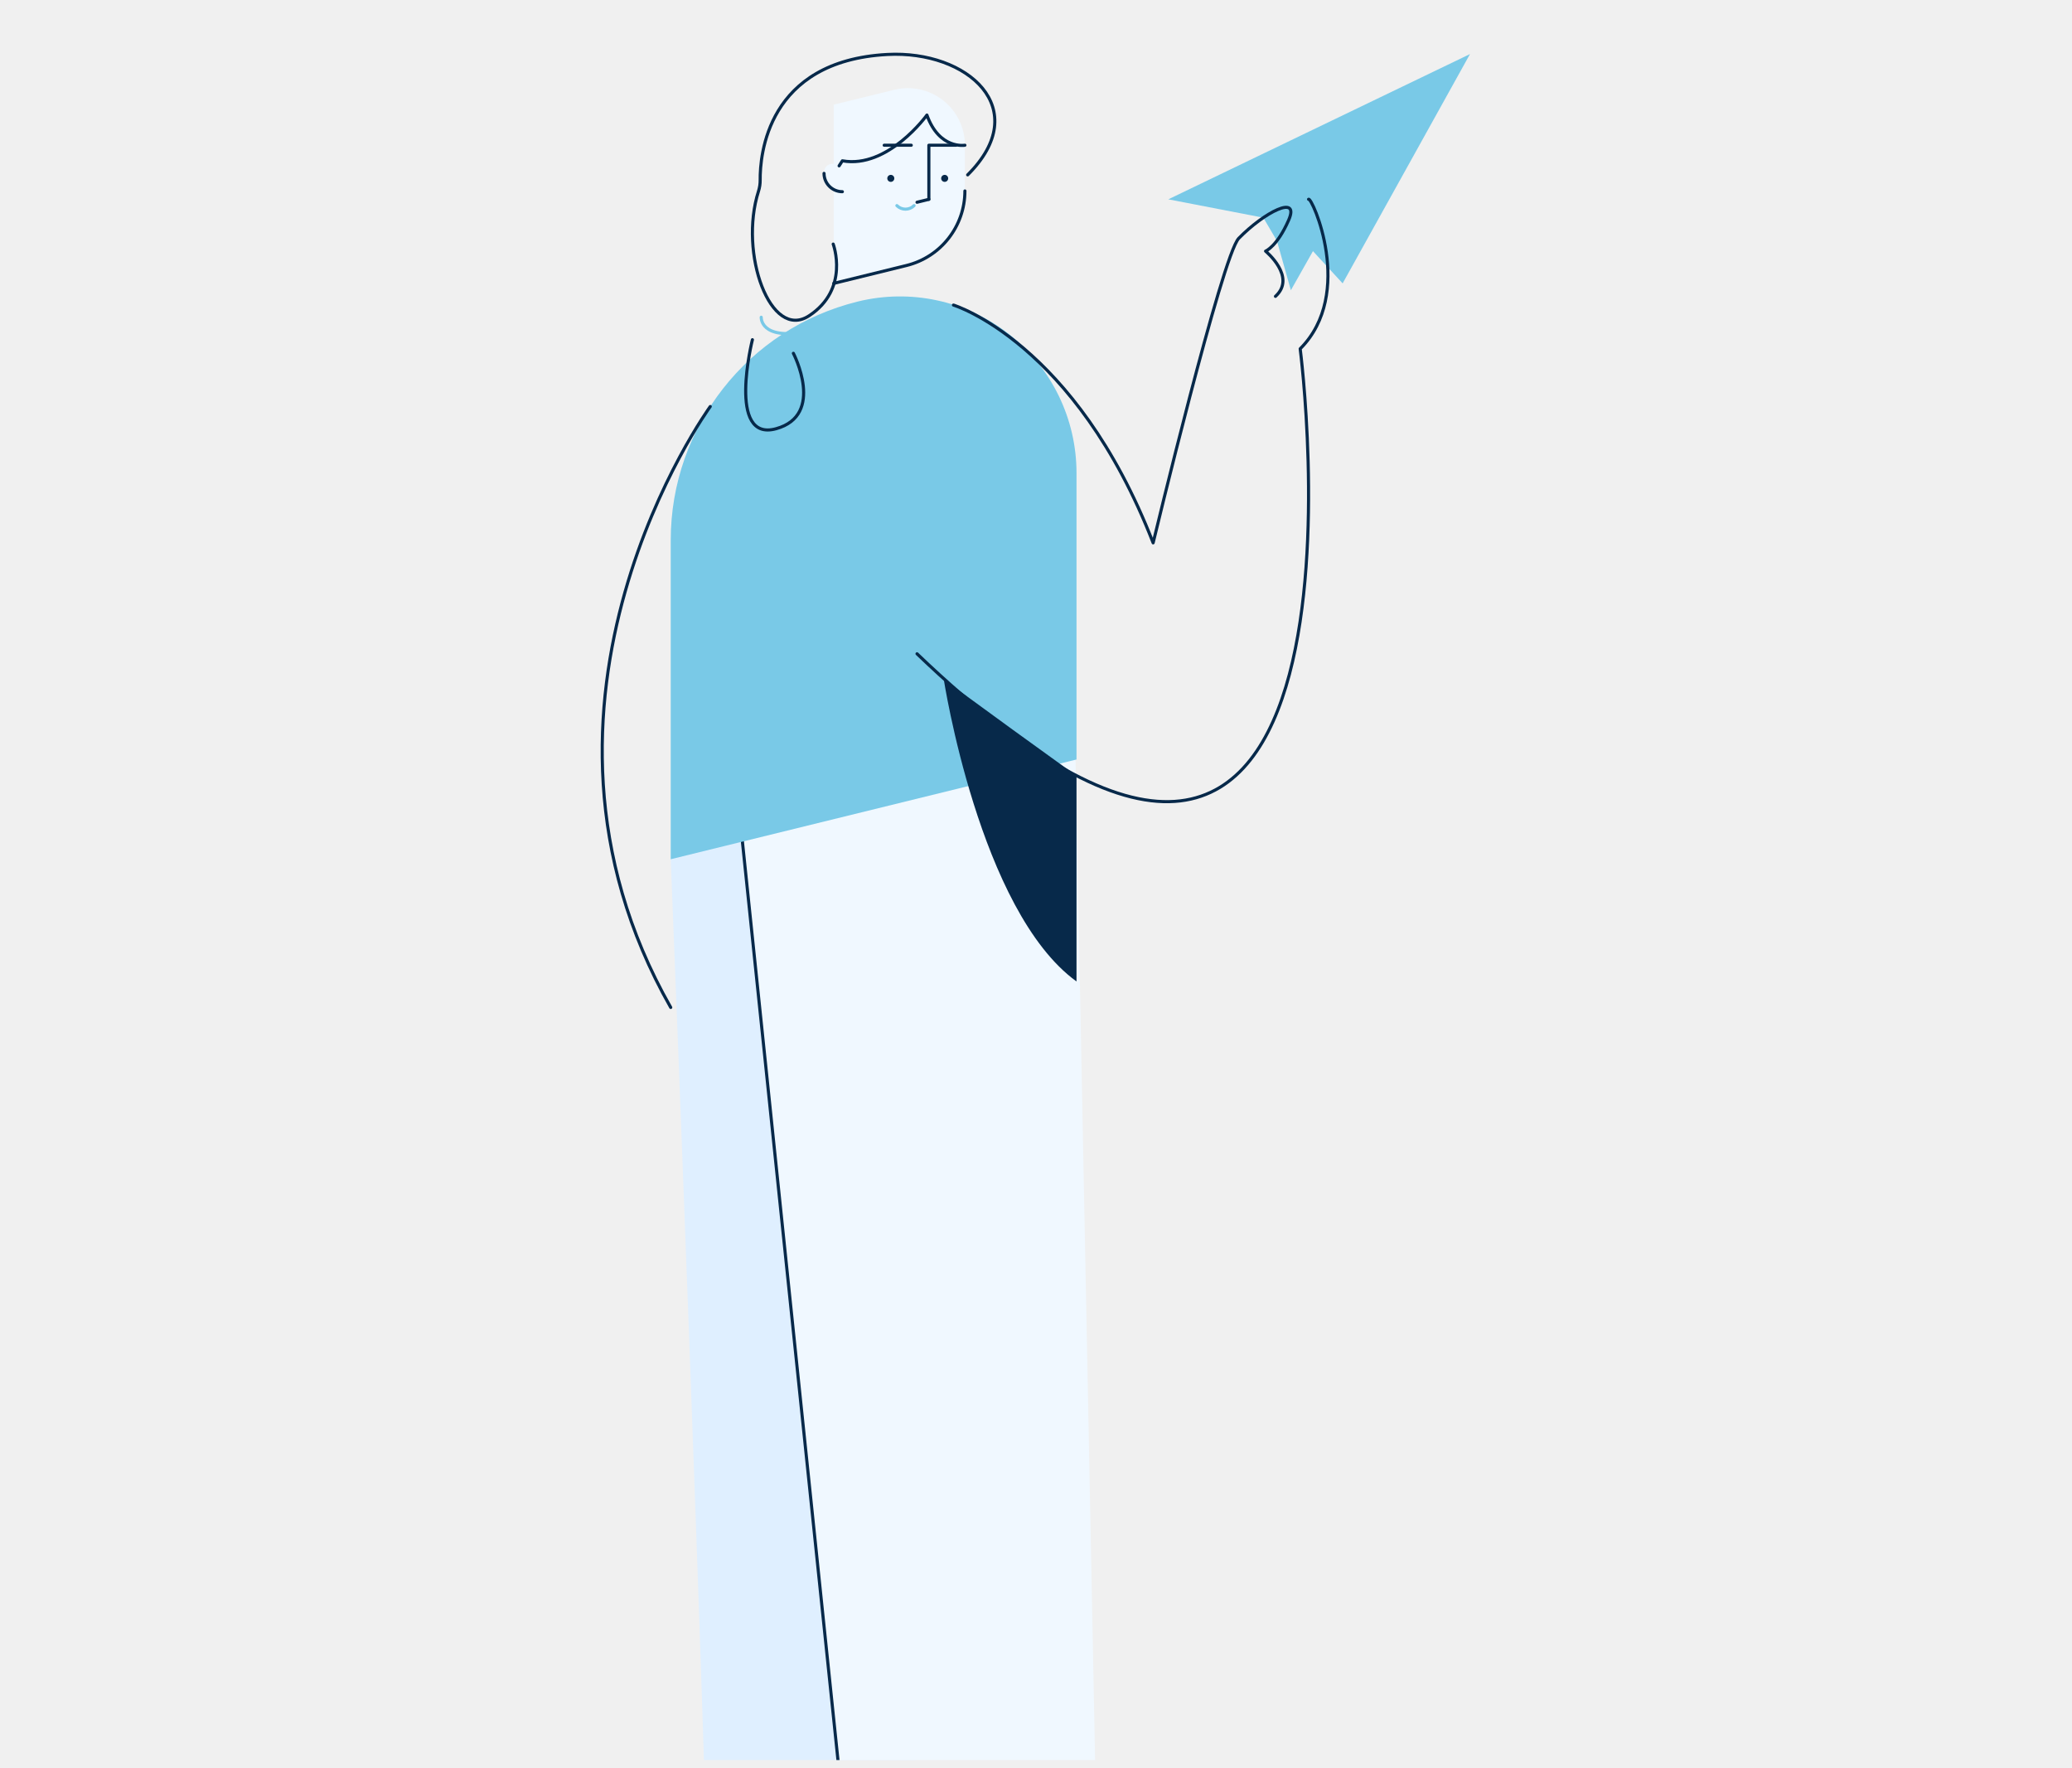
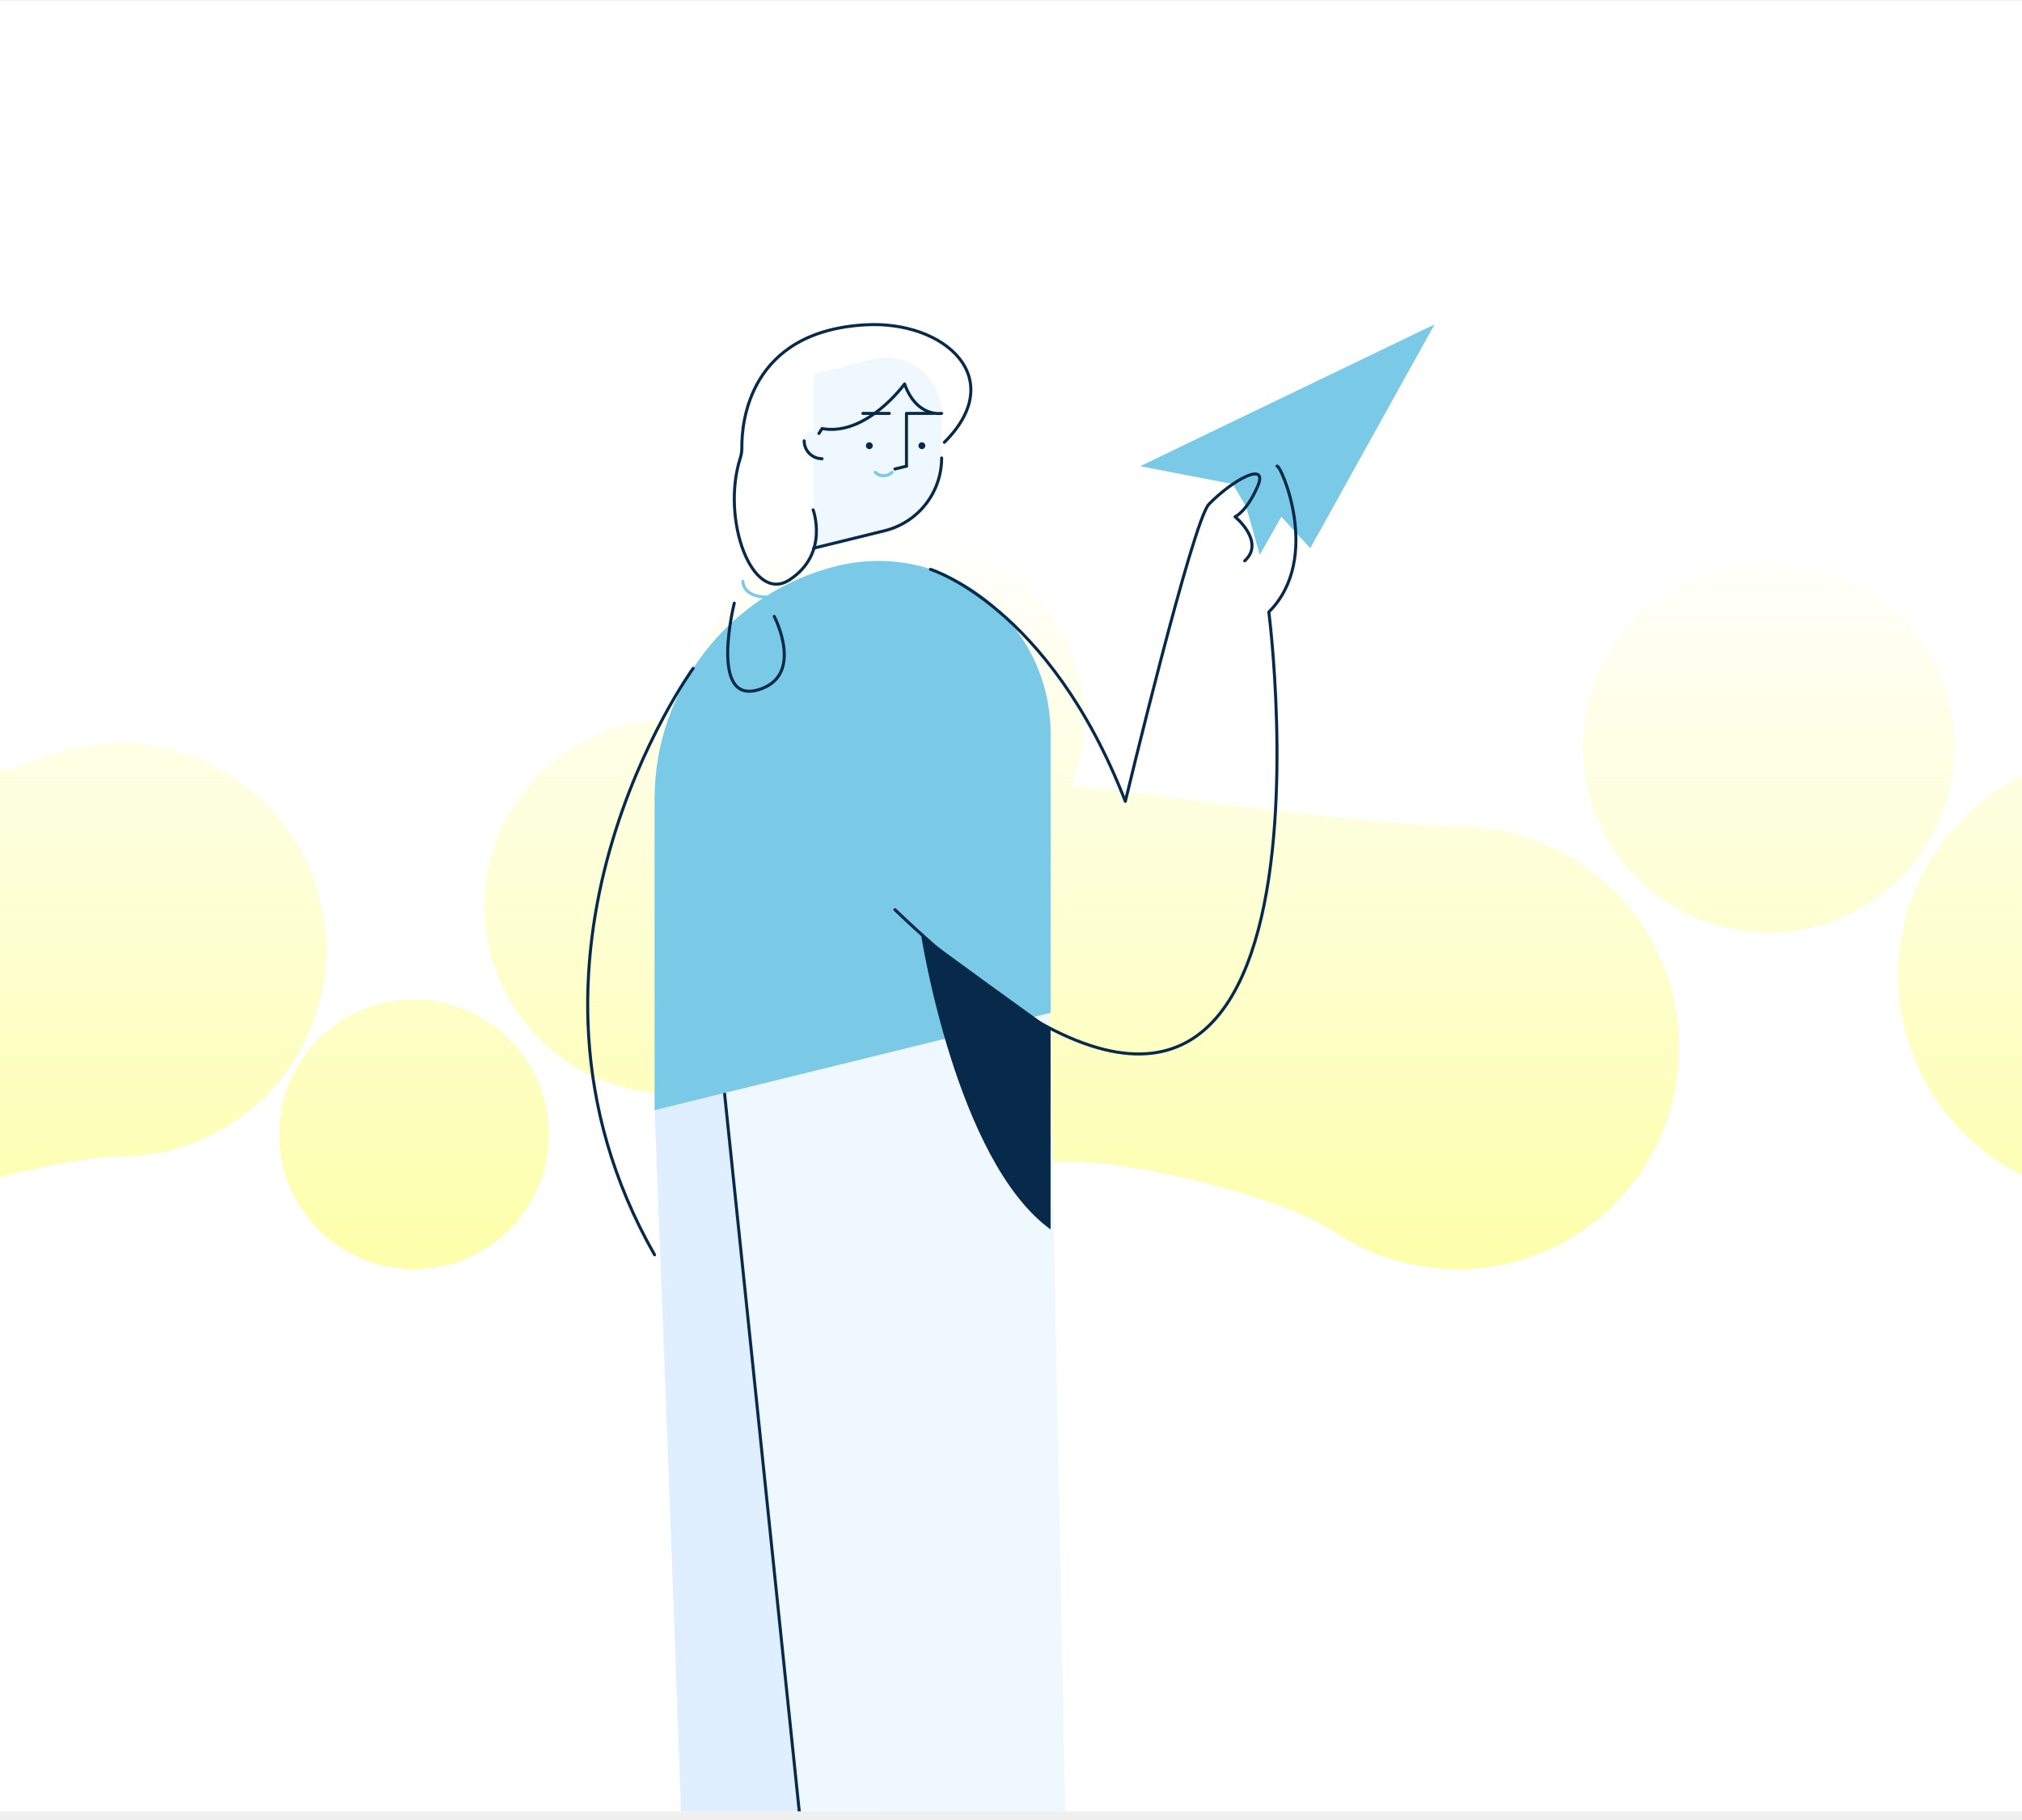
- <svg xmlns="http://www.w3.org/2000/svg" width="252" height="215" viewBox="0 0 252 215" fill="none">
-   <g clip-path="url(#clip0_551_58204)">
-     <path d="M81.575 104.491L102.808 82.816L113.334 245.609H81.575L86.266 239.209C85.966 214.246 81.575 104.491 81.575 104.491Z" fill="#DFEFFF" />
-     <path d="M89.177 91.622L124.392 89.21L130.795 91.818L133.805 245.609H101.096L104.554 239.412L89.177 91.622Z" fill="#F0F8FF" />
-     <path d="M101.096 245.609L104.554 239.412L89.177 91.622" stroke="#07294A" stroke-width="0.378" stroke-linecap="round" stroke-linejoin="round" />
-     <path d="M117.353 17.662V23.221C117.353 27.519 114.418 31.262 110.244 32.288L101.399 34.462V12.729L108.754 10.921C110.825 10.412 113.015 10.883 114.694 12.199C116.372 13.515 117.353 15.529 117.353 17.662V17.662Z" fill="#F0F8FF" />
-     <path d="M117.353 23.221C117.353 27.519 114.418 31.262 110.244 32.288L101.399 34.462" stroke="#07294A" stroke-width="0.378" stroke-linecap="round" stroke-linejoin="round" />
-     <path d="M108.341 22.118C108.105 22.118 107.914 21.927 107.914 21.691C107.914 21.456 108.105 21.265 108.341 21.265C108.576 21.265 108.767 21.456 108.767 21.691C108.767 21.927 108.576 22.118 108.341 22.118Z" fill="#07294A" />
-     <path d="M114.892 22.118C114.657 22.118 114.466 21.927 114.466 21.691C114.466 21.456 114.657 21.265 114.892 21.265C115.128 21.265 115.319 21.456 115.319 21.691C115.319 21.927 115.128 22.118 114.892 22.118Z" fill="#07294A" />
-     <path d="M112.97 24.236V17.662H116.263" stroke="#07294A" stroke-width="0.378" stroke-linecap="round" stroke-linejoin="round" />
-     <path d="M107.537 17.662H110.83" stroke="#07294A" stroke-width="0.378" stroke-linecap="round" stroke-linejoin="round" />
-     <path d="M102.45 21.03V23.313C101.218 23.313 100.22 22.315 100.22 21.084C100.22 21.015 100.223 20.948 100.229 20.881C100.354 19.496 102.45 19.64 102.45 21.03Z" fill="#F0F8FF" />
-     <path d="M102.45 23.313C101.218 23.313 100.22 22.315 100.22 21.084" stroke="#07294A" stroke-width="0.378" stroke-linecap="round" stroke-linejoin="round" />
-     <path d="M111.169 25.004C110.893 25.281 110.517 25.436 110.125 25.436C109.734 25.436 109.358 25.281 109.081 25.004" stroke="#79C9E7" stroke-width="0.378" stroke-linecap="round" stroke-linejoin="round" />
-     <path d="M112.97 24.241L111.53 24.595" stroke="#07294A" stroke-width="0.378" stroke-linecap="round" stroke-linejoin="round" />
-     <path d="M130.927 57.523V92.361L81.575 104.491V65.691C81.575 51.934 90.968 39.953 104.328 36.67H104.328C110.735 35.095 117.51 36.553 122.702 40.623C127.894 44.694 130.927 50.926 130.927 57.523V57.523Z" fill="#79C9E7" />
-     <path d="M101.335 29.682C101.335 29.682 103.372 35.145 98.397 38.404C93.706 41.476 89.838 30.825 92.248 23.256C92.389 22.816 92.458 22.358 92.454 21.896C92.424 18.929 93.256 7.409 107.914 6.624C117.705 6.099 125.756 13.249 117.69 21.265" stroke="#07294A" stroke-width="0.378" stroke-linecap="round" stroke-linejoin="round" />
-     <path d="M117.353 17.662C117.353 17.662 114.237 18.203 112.733 13.992C112.733 13.992 108.006 20.559 102.45 19.556L102.054 20.169" stroke="#07294A" stroke-width="0.378" stroke-linecap="round" stroke-linejoin="round" />
-     <path d="M92.581 38.581C92.581 38.581 92.421 41.378 98.015 40.34" stroke="#79C9E7" stroke-width="0.378" stroke-linecap="round" stroke-linejoin="round" />
-     <path d="M91.51 41.311C91.51 41.311 88.371 53.792 94.386 52.138C100.401 50.484 96.492 42.965 96.492 42.965" stroke="#07294A" stroke-width="0.378" stroke-linecap="round" stroke-linejoin="round" />
-     <path d="M153.646 26.472L142.09 24.241L178.783 6.574L163.294 34.462L159.685 30.54L156.998 35.296L155.298 29.279" fill="#79C9E7" />
-     <path d="M115.962 37.099C115.962 37.099 130.773 41.612 140.246 66.016C140.246 66.016 148.654 31.032 150.662 28.98C153.77 25.805 158.131 23.566 156.727 26.774C155.324 29.983 153.92 30.541 153.92 30.541C153.92 30.541 157.73 33.674 155.123 36.039" stroke="#07294A" stroke-width="0.378" stroke-linecap="round" stroke-linejoin="round" />
-     <path d="M159.149 24.236C159.534 23.867 164.848 35.697 158.131 42.414C158.131 42.414 170.161 135.649 111.53 79.507" stroke="#07294A" stroke-width="0.378" stroke-linecap="round" stroke-linejoin="round" />
-     <path d="M114.767 82.521C114.767 82.521 119.101 110.782 130.927 119.356V94.333C130.927 94.333 115.818 83.49 114.767 82.521Z" fill="#07294A" />
-     <path d="M86.384 49.436C86.384 49.436 60.343 85.222 81.575 122.515" stroke="#07294A" stroke-width="0.378" stroke-linecap="round" stroke-linejoin="round" />
+ <svg xmlns="http://www.w3.org/2000/svg" width="210" height="189" viewBox="0 0 210 189" fill="none">
+   <g clip-path="url(#clip0_980_7829)">
+     <rect width="210" height="188" transform="translate(0 0.102539)" fill="white" />
+     <path fill-rule="evenodd" clip-rule="evenodd" d="M242.368 77.224C242.368 64.454 252.72 54.103 265.489 54.103C278.259 54.103 288.611 64.454 288.611 77.224V77.224C288.611 78.84 290.639 80.117 292.098 79.422C295.108 77.987 298.477 77.184 302.034 77.184C314.803 77.184 325.155 87.536 325.155 100.305C325.155 113.075 314.803 123.427 302.034 123.427C289.264 123.427 278.913 113.075 278.913 100.305V100.305C278.913 98.69 276.884 97.412 275.426 98.107C272.416 99.542 269.046 100.345 265.489 100.345C252.72 100.345 242.368 89.994 242.368 77.224ZM-71.033 57.608C-83.803 57.608 -94.155 67.96 -94.155 80.73V80.73C-94.155 81.801 -98.836 84.713 -99.816 84.28C-102.201 83.226 -104.839 82.641 -107.614 82.641C-118.278 82.641 -126.924 91.286 -126.924 101.951C-126.924 112.616 -118.278 121.261 -107.614 121.261C-96.949 121.261 -88.304 112.616 -88.304 101.951V101.951C-88.304 101.086 -84.916 99.242 -84.205 99.735C-80.468 102.33 -75.928 103.851 -71.033 103.851C-58.264 103.851 -47.912 93.499 -47.912 80.73C-47.912 67.96 -58.264 57.608 -71.033 57.608ZM220.26 78.17C207.49 78.17 197.139 88.522 197.139 101.292C197.139 114.061 207.49 124.413 220.26 124.413C233.03 124.413 243.381 114.061 243.381 101.292C243.381 88.522 233.03 78.17 220.26 78.17ZM164.368 77.534C164.368 66.869 173.013 58.224 183.678 58.224C194.342 58.224 202.988 66.869 202.988 77.534C202.988 88.198 194.342 96.844 183.678 96.844C173.013 96.844 164.368 88.198 164.368 77.534ZM327.599 113.142C322.447 113.142 318.271 117.318 318.271 122.47C318.271 127.621 322.447 131.797 327.599 131.797C332.75 131.797 336.926 127.621 336.926 122.47C336.926 117.318 332.75 113.142 327.599 113.142ZM138.539 127.879C133.265 124.321 118.042 120.654 111.68 120.654V120.654H109.689C98.937 120.654 90.22 111.938 90.22 101.186V101.186C90.22 101.043 89.994 101.001 89.942 101.134C87.123 108.411 80.055 113.571 71.783 113.571H69.791C59.039 113.571 50.323 104.855 50.323 94.103C50.323 83.351 59.039 74.634 69.791 74.634V74.634C70.823 74.634 71.651 73.795 71.748 72.768C72.688 62.892 81.006 55.166 91.128 55.166H93.119C103.871 55.166 112.588 63.882 112.588 74.634C112.588 76.985 112.171 79.238 111.408 81.324C111.338 81.514 111.477 81.718 111.68 81.718V81.718C112.509 81.718 113.325 81.77 114.127 81.87C121.972 82.854 143.479 85.793 151.385 85.793V85.793C164.089 85.793 174.387 96.091 174.387 108.795C174.387 121.499 164.089 131.797 151.385 131.797C146.628 131.797 142.207 130.353 138.539 127.879ZM91.492 94.252C91.519 94.18 91.466 94.103 91.39 94.103H91.359C91.299 94.103 91.251 94.151 91.251 94.211V94.211C91.25 94.336 91.447 94.369 91.492 94.252V94.252ZM-29.659 85.554C-42.428 85.554 -52.78 95.906 -52.78 108.676C-52.78 121.445 -42.428 131.797 -29.659 131.797C-25.107 131.797 -20.863 130.482 -17.285 128.211C-12.161 124.958 6.334 120.103 12.404 120.103V120.103C24.256 120.103 33.864 110.495 33.864 98.644C33.864 86.792 24.256 77.184 12.404 77.184C9.71 77.184 7.132 77.68 4.757 78.587C-1.457 80.957 -23.008 85.554 -29.659 85.554V85.554ZM28.987 117.791C28.987 110.055 35.258 103.784 42.993 103.784C50.729 103.784 57 110.055 57 117.791C57 125.526 50.729 131.797 42.993 131.797C35.258 131.797 28.987 125.526 28.987 117.791Z" fill="url(#paint0_linear_980_7829)" />
+     <path d="M67.981 115.285L85.675 97.222L94.447 232.884H67.981L71.891 227.55C71.64 206.748 67.981 115.285 67.981 115.285Z" fill="#DFEFFF" />
+     <path d="M74.316 104.561L103.662 102.551L108.998 104.724L111.506 232.883H84.249L87.13 227.719L74.316 104.561Z" fill="#F0F8FF" />
+     <path d="M84.249 232.883L87.131 227.719L74.316 104.561" stroke="#07294A" stroke-width="0.315" stroke-linecap="round" stroke-linejoin="round" />
+     <path d="M97.797 42.928V47.56C97.797 51.142 95.352 54.261 91.873 55.115L84.502 56.927V38.816L90.631 37.31C92.357 36.886 94.182 37.278 95.581 38.375C96.98 39.471 97.797 41.15 97.797 42.928V42.928Z" fill="#F0F8FF" />
+     <path d="M97.797 47.56C97.797 51.141 95.352 54.261 91.873 55.115L84.502 56.927" stroke="#07294A" stroke-width="0.315" stroke-linecap="round" stroke-linejoin="round" />
+     <path d="M90.287 46.641C90.091 46.641 89.932 46.481 89.932 46.285C89.932 46.089 90.091 45.93 90.287 45.93C90.483 45.93 90.643 46.089 90.643 46.285C90.643 46.481 90.483 46.641 90.287 46.641Z" fill="#07294A" />
+     <path d="M95.746 46.641C95.55 46.641 95.391 46.481 95.391 46.285C95.391 46.089 95.55 45.93 95.746 45.93C95.942 45.93 96.102 46.089 96.102 46.285C96.102 46.481 95.942 46.641 95.746 46.641Z" fill="#07294A" />
+     <path d="M94.144 48.406V42.928H96.889" stroke="#07294A" stroke-width="0.315" stroke-linecap="round" stroke-linejoin="round" />
+     <path d="M89.617 42.928H92.361" stroke="#07294A" stroke-width="0.315" stroke-linecap="round" stroke-linejoin="round" />
+     <path d="M85.377 45.734V47.637C84.351 47.637 83.519 46.805 83.519 45.779C83.519 45.722 83.521 45.665 83.526 45.61C83.631 44.456 85.377 44.576 85.377 45.734Z" fill="#F0F8FF" />
+     <path d="M85.377 47.637C84.351 47.637 83.519 46.805 83.519 45.779" stroke="#07294A" stroke-width="0.315" stroke-linecap="round" stroke-linejoin="round" />
+     <path d="M92.643 49.046C92.412 49.276 92.099 49.406 91.773 49.406C91.446 49.406 91.133 49.276 90.903 49.046" stroke="#79C9E7" stroke-width="0.315" stroke-linecap="round" stroke-linejoin="round" />
+     <path d="M94.144 48.41L92.944 48.705" stroke="#07294A" stroke-width="0.315" stroke-linecap="round" stroke-linejoin="round" />
+     <path d="M109.109 76.145V105.176L67.983 115.285V82.952C67.983 71.487 75.81 61.503 86.943 58.767H86.943C92.282 57.455 97.928 58.67 102.255 62.062C106.582 65.454 109.109 70.647 109.109 76.145V76.145Z" fill="#79C9E7" />
+     <path d="M84.449 52.944C84.449 52.944 86.146 57.497 82.001 60.212C78.092 62.772 74.869 53.896 76.877 47.589C76.994 47.223 77.052 46.84 77.048 46.456C77.023 43.983 77.717 34.383 89.931 33.729C98.091 33.291 104.8 39.25 98.079 45.93" stroke="#07294A" stroke-width="0.315" stroke-linecap="round" stroke-linejoin="round" />
+     <path d="M97.797 42.928C97.797 42.928 95.2 43.378 93.947 39.869C93.947 39.869 90.008 45.341 85.378 44.506L85.048 45.016" stroke="#07294A" stroke-width="0.315" stroke-linecap="round" stroke-linejoin="round" />
+     <path d="M77.153 60.36C77.153 60.36 77.02 62.691 81.682 61.825" stroke="#79C9E7" stroke-width="0.315" stroke-linecap="round" stroke-linejoin="round" />
+     <path d="M76.261 62.635C76.261 62.635 73.645 73.036 78.658 71.658C83.67 70.279 80.412 64.013 80.412 64.013" stroke="#07294A" stroke-width="0.315" stroke-linecap="round" stroke-linejoin="round" />
+     <path d="M128.041 50.269L118.411 48.41L148.988 33.687L136.081 56.927L133.073 53.659L130.834 57.622L129.418 52.608" fill="#79C9E7" />
+     <path d="M96.637 59.125C96.637 59.125 108.979 62.886 116.874 83.222C116.874 83.222 123.881 54.069 125.554 52.359C128.144 49.714 131.778 47.848 130.608 50.521C129.439 53.194 128.269 53.66 128.269 53.66C128.269 53.66 131.444 56.27 129.272 58.241" stroke="#07294A" stroke-width="0.315" stroke-linecap="round" stroke-linejoin="round" />
+     <path d="M132.627 48.406C132.948 48.098 137.376 57.956 131.778 63.554C131.778 63.554 141.803 141.249 92.944 94.465" stroke="#07294A" stroke-width="0.315" stroke-linecap="round" stroke-linejoin="round" />
+     <path d="M95.643 96.977C95.643 96.977 99.254 120.528 109.109 127.672V106.82C109.109 106.82 96.518 97.784 95.643 96.977Z" fill="#07294A" />
+     <path d="M71.988 69.406C71.988 69.406 50.287 99.227 67.981 130.305" stroke="#07294A" stroke-width="0.315" stroke-linecap="round" stroke-linejoin="round" />
  </g>
  <defs>
-     <clipPath id="clip0_551_58204">
-       <rect width="252" height="214" fill="white" transform="translate(0 0.0361328)" />
+     <linearGradient id="paint0_linear_980_7829" x1="105.001" y1="54.103" x2="105.001" y2="131.797" gradientUnits="userSpaceOnUse">
+       <stop stop-color="#FDFFAA" stop-opacity="0" />
+       <stop offset="1" stop-color="#FDFFAA" />
+     </linearGradient>
+     <clipPath id="clip0_980_7829">
+       <rect width="210" height="188" fill="white" transform="translate(0 0.102539)" />
    </clipPath>
  </defs>
</svg>
